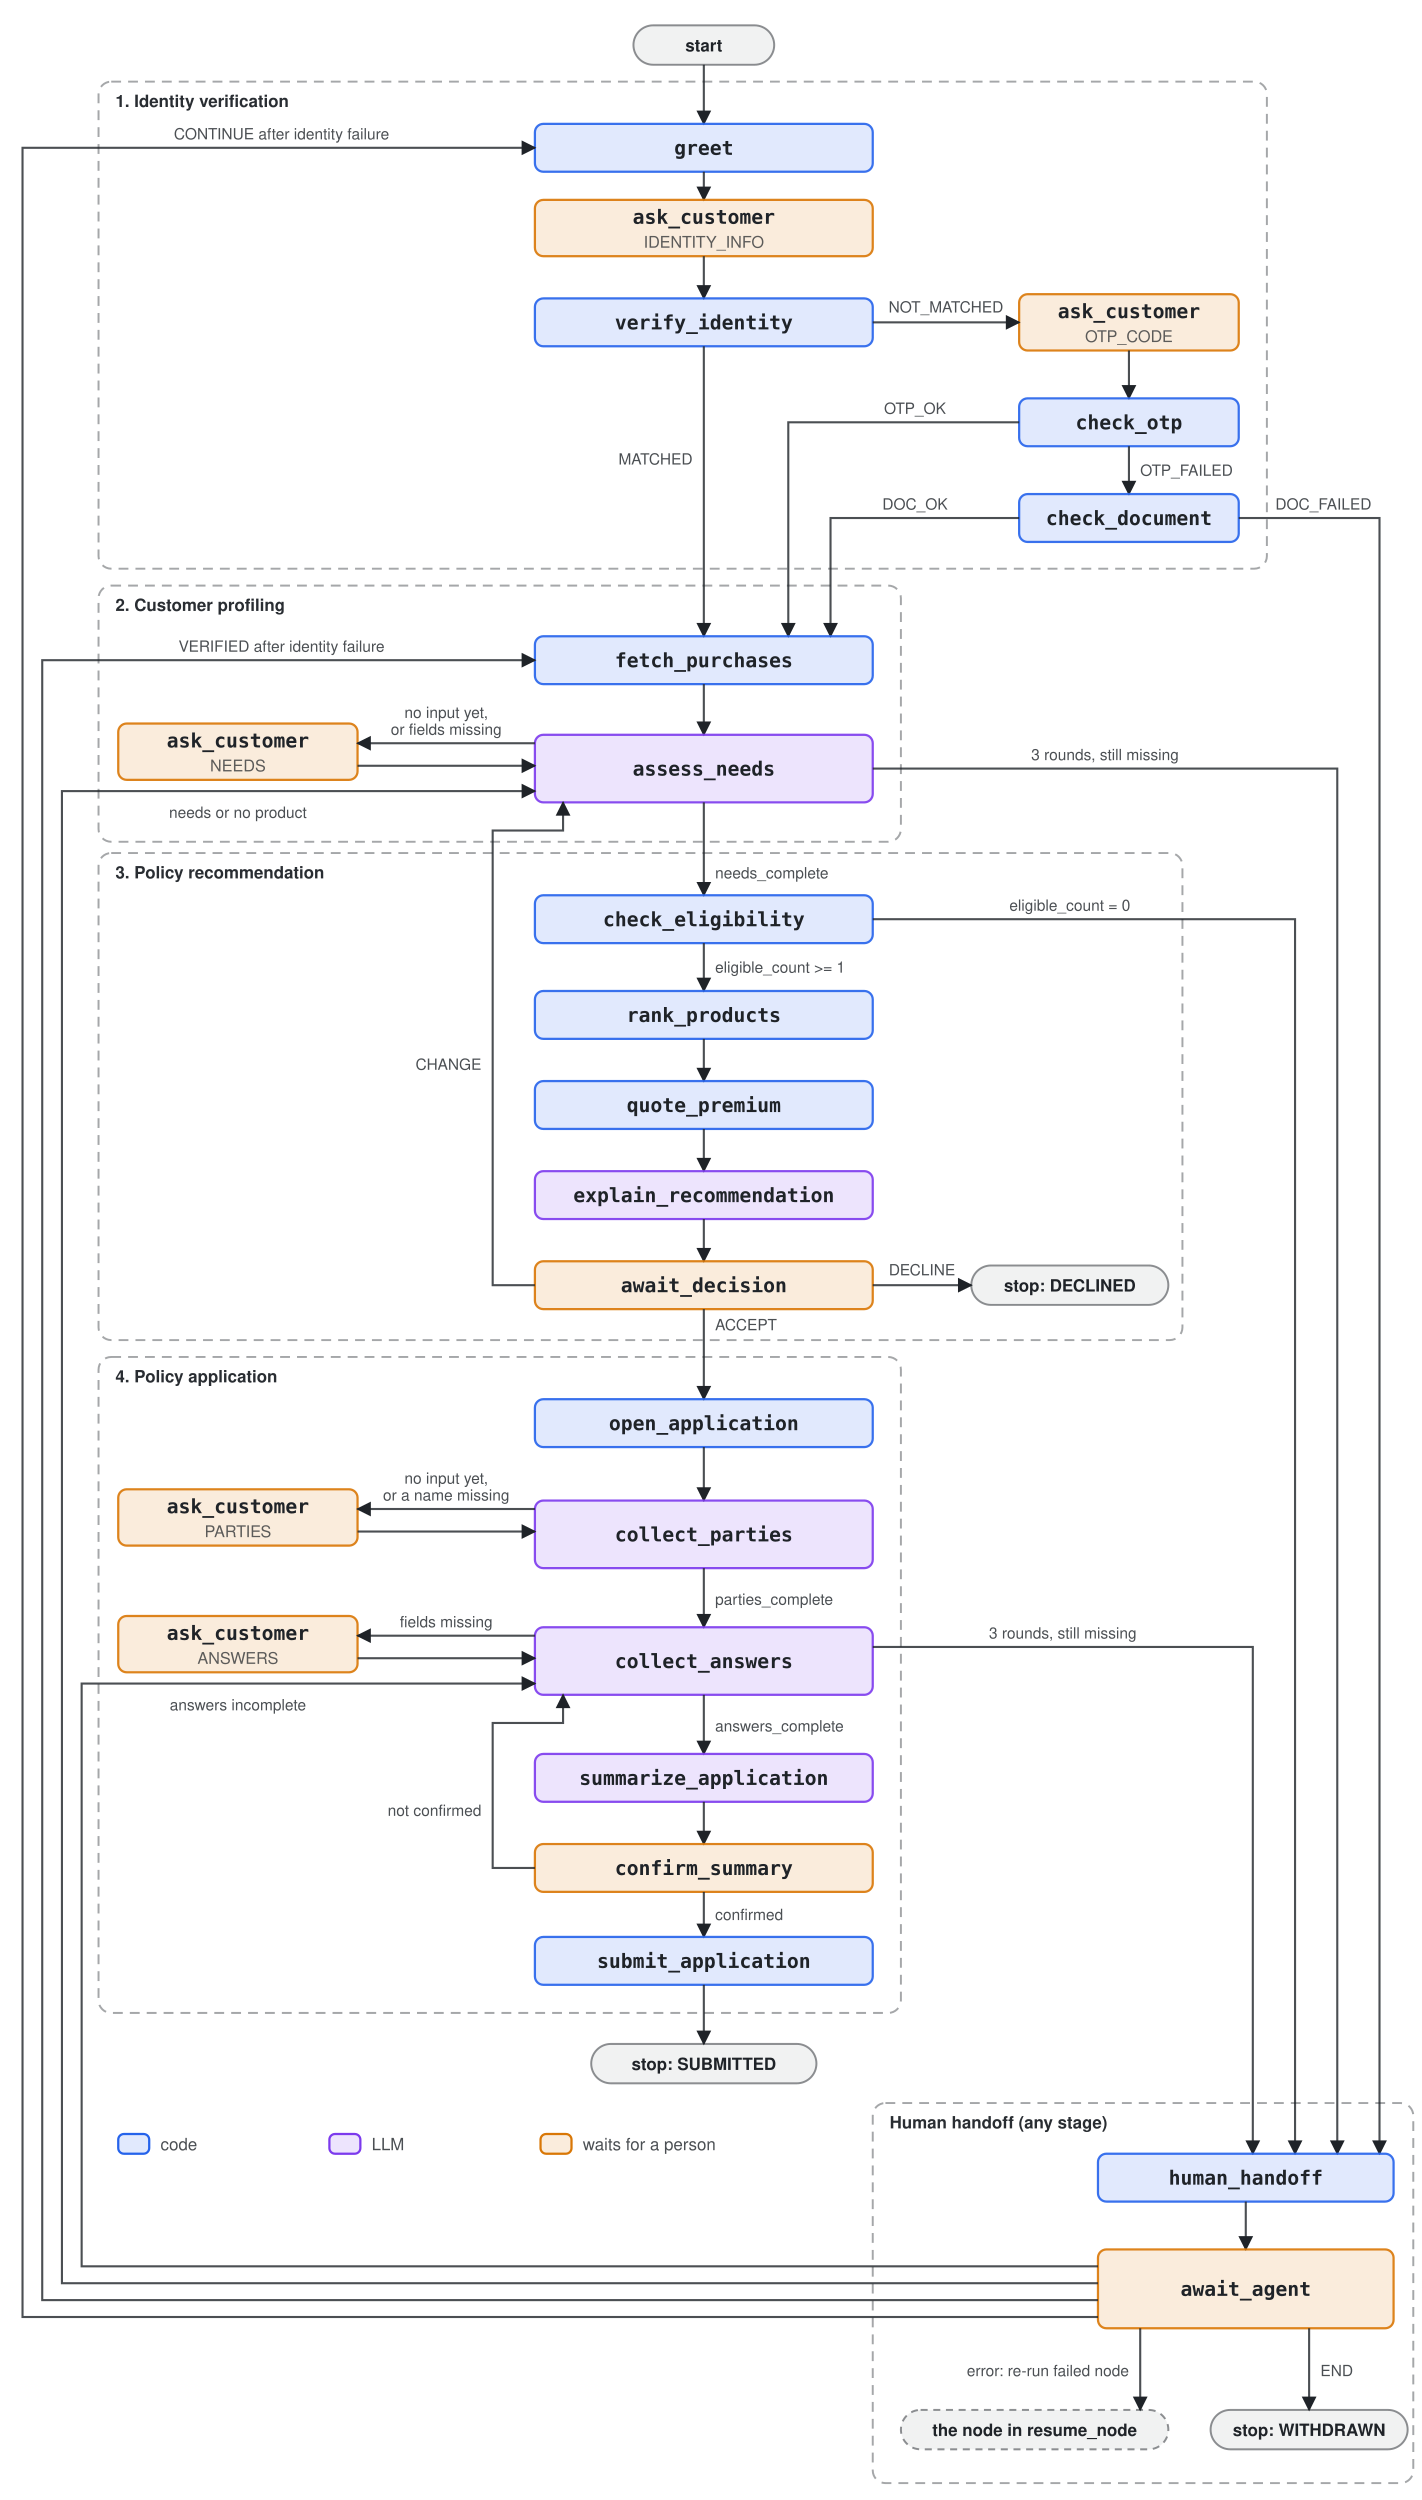
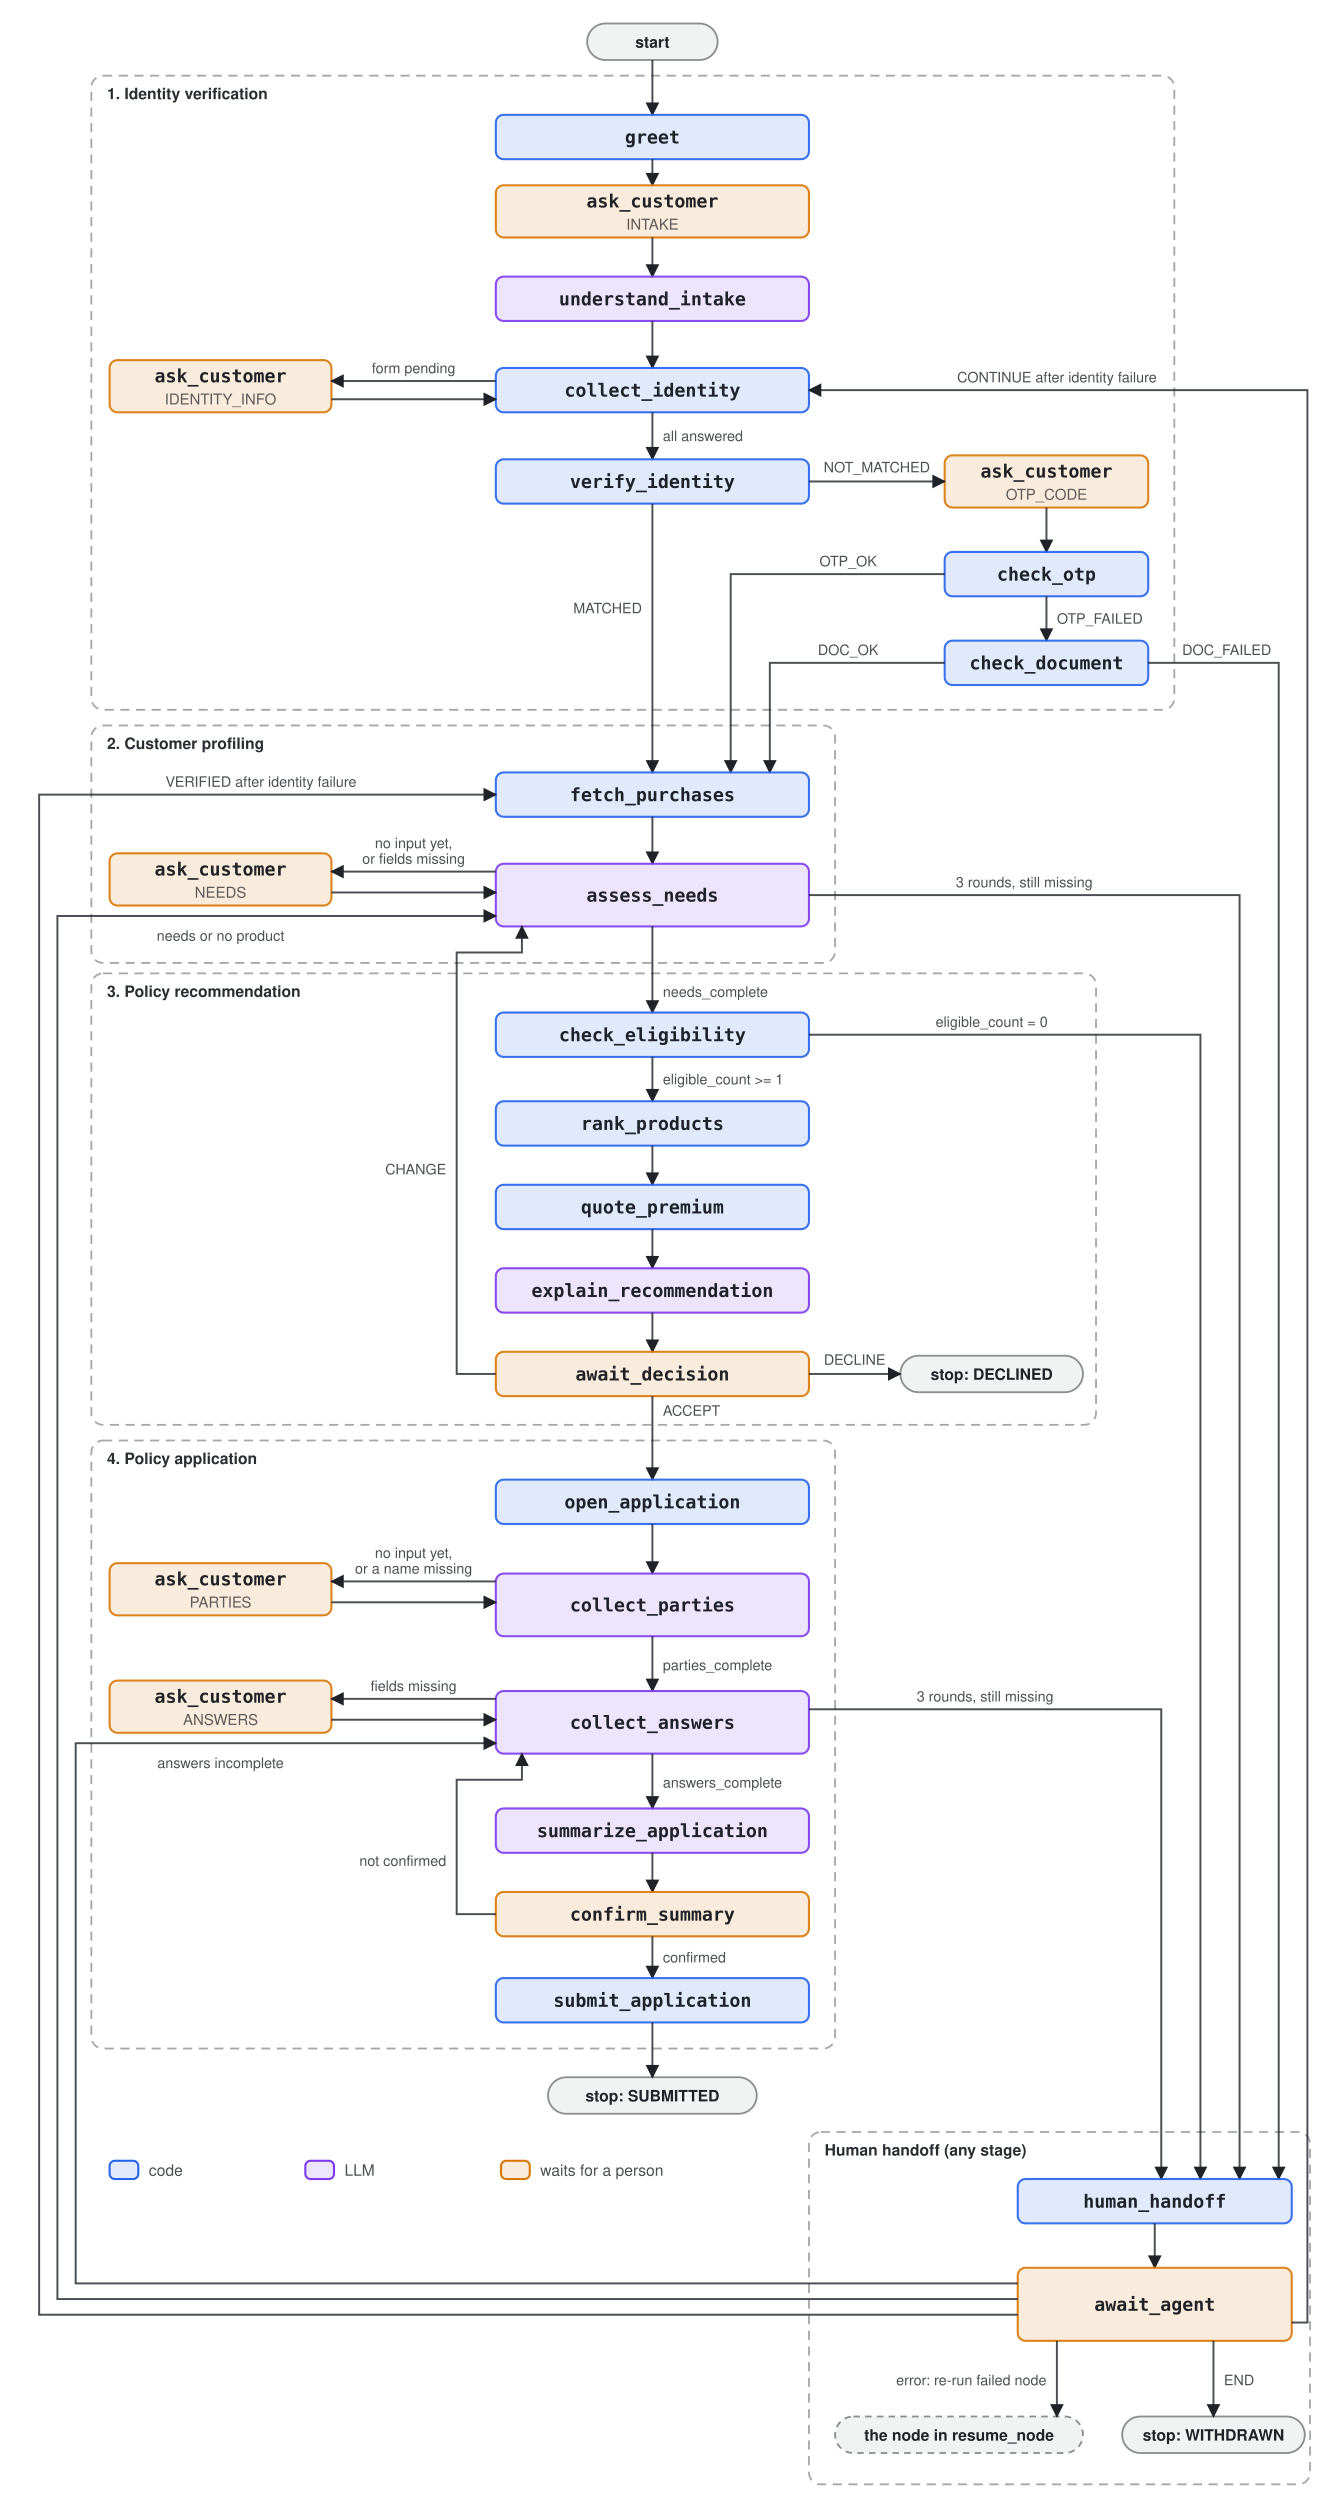
- <svg xmlns="http://www.w3.org/2000/svg" viewBox="0 0 1010 1776" role="img" aria-label="The onboarding LangGraph graph: nodes of the four stages and the human handoff, coloured by kind, with every conditional edge and its condition" style="width:100%;height:auto;max-width:1010px;display:block;margin:0 auto" font-family="inherit">
+ <svg xmlns="http://www.w3.org/2000/svg" viewBox="0 0 1010 1916" role="img" aria-label="The onboarding LangGraph graph: nodes of the four stages and the human handoff, coloured by kind, with every conditional edge and its condition" style="width:100%;height:auto;max-width:1010px;display:block;margin:0 auto" font-family="inherit">
  <style>svg{color:#1f2328;background:#ffffff;font-family:-apple-system,BlinkMacSystemFont,'Segoe UI',Helvetica,Arial,sans-serif}</style>
  <defs>
    <marker id="lg1-a" viewBox="0 0 10 10" refX="9" refY="5" markerWidth="7" markerHeight="7" orient="auto-start-reverse">
      <path d="M0 0L10 5L0 10z" fill="currentColor" fill-opacity="1" />
    </marker>
    <marker id="lg1-g" viewBox="0 0 10 10" refX="9" refY="5" markerWidth="7" markerHeight="7" orient="auto-start-reverse">
      <path d="M0 0L10 5L0 10z" fill="currentColor" fill-opacity="0.5" />
    </marker>
    <marker id="lg1-o" viewBox="0 0 10 10" refX="9" refY="5" markerWidth="7" markerHeight="7" orient="auto-start-reverse">
      <path d="M0 0L10 5L0 10z" fill="#d97706" fill-opacity="1" />
    </marker>
    <marker id="lg1-n" viewBox="0 0 10 10" refX="9" refY="5" markerWidth="7" markerHeight="7" orient="auto-start-reverse">
      <path d="M0 0L10 5L0 10z" fill="#059669" fill-opacity="1" />
    </marker>
  </defs>
-   <rect x="70" y="58" width="830" height="346" rx="9" fill="none" stroke="currentColor" stroke-opacity="0.4" stroke-width="1.4" stroke-dasharray="7 5" />
+   <rect x="70" y="58" width="830" height="486" rx="9" fill="none" stroke="currentColor" stroke-opacity="0.4" stroke-width="1.4" stroke-dasharray="7 5" />
  <text x="82" y="76" font-size="12" text-anchor="start" fill="currentColor" fill-opacity="0.95" font-weight="700">1. Identity verification</text>
-   <rect x="70" y="416" width="570" height="182" rx="9" fill="none" stroke="currentColor" stroke-opacity="0.4" stroke-width="1.4" stroke-dasharray="7 5" />
-   <text x="82" y="434" font-size="12" text-anchor="start" fill="currentColor" fill-opacity="0.95" font-weight="700">2. Customer profiling</text>
-   <rect x="70" y="606" width="770" height="346" rx="9" fill="none" stroke="currentColor" stroke-opacity="0.4" stroke-width="1.4" stroke-dasharray="7 5" />
-   <text x="82" y="624" font-size="12" text-anchor="start" fill="currentColor" fill-opacity="0.95" font-weight="700">3. Policy recommendation</text>
-   <rect x="70" y="964" width="570" height="466" rx="9" fill="none" stroke="currentColor" stroke-opacity="0.4" stroke-width="1.4" stroke-dasharray="7 5" />
-   <text x="82" y="982" font-size="12" text-anchor="start" fill="currentColor" fill-opacity="0.95" font-weight="700">4. Policy application</text>
-   <rect x="620" y="1494" width="384" height="270" rx="9" fill="none" stroke="currentColor" stroke-opacity="0.4" stroke-width="1.4" stroke-dasharray="7 5" />
-   <text x="632" y="1512" font-size="12" text-anchor="start" fill="currentColor" fill-opacity="0.95" font-weight="700">Human handoff (any stage)</text>
  <rect x="450" y="18" width="100" height="28" rx="14.0" fill="currentColor" fill-opacity="0.06" stroke="currentColor" stroke-opacity="0.5" stroke-width="1.4" />
  <text x="500.0" y="36.5" font-size="12" text-anchor="middle" fill="currentColor" font-weight="600">start</text>
  <path d="M500 46 L500 88" fill="none" stroke="currentColor" stroke-opacity="0.8" stroke-width="1.5" marker-end="url(#lg1-a)" />
  <rect x="380" y="88" width="240" height="34" rx="6" fill="#2563eb" fill-opacity="0.14" stroke="#2563eb" stroke-width="1.6" stroke-opacity="0.9" />
  <text x="500.0" y="110.0" font-size="14" text-anchor="middle" fill="currentColor" font-weight="650" font-family="ui-monospace, SFMono-Regular, Menlo, monospace">greet</text>
  <path d="M500 122 L500 142" fill="none" stroke="currentColor" stroke-opacity="0.8" stroke-width="1.5" marker-end="url(#lg1-a)" />
  <rect x="380" y="142" width="240" height="40" rx="6" fill="#d97706" fill-opacity="0.14" stroke="#d97706" stroke-width="1.6" stroke-opacity="0.9" />
  <text x="500.0" y="159.0" font-size="14" text-anchor="middle" fill="currentColor" font-weight="650" font-family="ui-monospace, SFMono-Regular, Menlo, monospace">ask_customer</text>
-   <text x="500.0" y="176.0" font-size="11.5" text-anchor="middle" fill="currentColor" fill-opacity="0.72">IDENTITY_INFO</text>
+   <text x="500.0" y="176.0" font-size="11.5" text-anchor="middle" fill="currentColor" fill-opacity="0.72">INTAKE</text>
  <path d="M500 182 L500 212" fill="none" stroke="currentColor" stroke-opacity="0.8" stroke-width="1.5" marker-end="url(#lg1-a)" />
-   <rect x="380" y="212" width="240" height="34" rx="6" fill="#2563eb" fill-opacity="0.14" stroke="#2563eb" stroke-width="1.6" stroke-opacity="0.9" />
-   <text x="500.0" y="234.0" font-size="14" text-anchor="middle" fill="currentColor" font-weight="650" font-family="ui-monospace, SFMono-Regular, Menlo, monospace">verify_identity</text>
-   <rect x="724" y="209" width="156" height="40" rx="6" fill="#d97706" fill-opacity="0.14" stroke="#d97706" stroke-width="1.6" stroke-opacity="0.9" />
-   <text x="802.0" y="226.0" font-size="14" text-anchor="middle" fill="currentColor" font-weight="650" font-family="ui-monospace, SFMono-Regular, Menlo, monospace">ask_customer</text>
-   <text x="802.0" y="243.0" font-size="11.5" text-anchor="middle" fill="currentColor" fill-opacity="0.72">OTP_CODE</text>
-   <path d="M620 229 L724 229" fill="none" stroke="currentColor" stroke-opacity="0.8" stroke-width="1.5" marker-end="url(#lg1-a)" />
-   <text x="672" y="222" font-size="11" text-anchor="middle" fill="currentColor" fill-opacity="0.8" font-weight="400">NOT_MATCHED</text>
-   <path d="M802 249 L802 283" fill="none" stroke="currentColor" stroke-opacity="0.8" stroke-width="1.5" marker-end="url(#lg1-a)" />
-   <rect x="724" y="283" width="156" height="34" rx="6" fill="#2563eb" fill-opacity="0.14" stroke="#2563eb" stroke-width="1.6" stroke-opacity="0.9" />
-   <text x="802.0" y="305.0" font-size="14" text-anchor="middle" fill="currentColor" font-weight="650" font-family="ui-monospace, SFMono-Regular, Menlo, monospace">check_otp</text>
-   <path d="M802 317 L802 351" fill="none" stroke="currentColor" stroke-opacity="0.8" stroke-width="1.5" marker-end="url(#lg1-a)" />
-   <text x="810" y="338" font-size="11" text-anchor="start" fill="currentColor" fill-opacity="0.8" font-weight="400">OTP_FAILED</text>
-   <rect x="724" y="351" width="156" height="34" rx="6" fill="#2563eb" fill-opacity="0.14" stroke="#2563eb" stroke-width="1.6" stroke-opacity="0.9" />
-   <text x="802.0" y="373.0" font-size="14" text-anchor="middle" fill="currentColor" font-weight="650" font-family="ui-monospace, SFMono-Regular, Menlo, monospace">check_document</text>
-   <path d="M500 246 L500 452" fill="none" stroke="currentColor" stroke-opacity="0.8" stroke-width="1.5" marker-end="url(#lg1-a)" />
-   <text x="492" y="330" font-size="11" text-anchor="end" fill="currentColor" fill-opacity="0.8" font-weight="400">MATCHED</text>
-   <path d="M724 300 L560 300 L560 452" fill="none" stroke="currentColor" stroke-opacity="0.8" stroke-width="1.5" marker-end="url(#lg1-a)" />
-   <text x="650" y="294" font-size="11" text-anchor="middle" fill="currentColor" fill-opacity="0.8" font-weight="400">OTP_OK</text>
-   <path d="M724 368 L590 368 L590 452" fill="none" stroke="currentColor" stroke-opacity="0.8" stroke-width="1.5" marker-end="url(#lg1-a)" />
-   <text x="650" y="362" font-size="11" text-anchor="middle" fill="currentColor" fill-opacity="0.8" font-weight="400">DOC_OK</text>
-   <path d="M880 368 L980 368 L980 1530" fill="none" stroke="currentColor" stroke-opacity="0.8" stroke-width="1.5" marker-end="url(#lg1-a)" />
-   <text x="906" y="362" font-size="11" text-anchor="start" fill="currentColor" fill-opacity="0.8" font-weight="400">DOC_FAILED</text>
-   <rect x="380" y="452" width="240" height="34" rx="6" fill="#2563eb" fill-opacity="0.14" stroke="#2563eb" stroke-width="1.6" stroke-opacity="0.9" />
-   <text x="500.0" y="474.0" font-size="14" text-anchor="middle" fill="currentColor" font-weight="650" font-family="ui-monospace, SFMono-Regular, Menlo, monospace">fetch_purchases</text>
-   <path d="M500 486 L500 522" fill="none" stroke="currentColor" stroke-opacity="0.8" stroke-width="1.5" marker-end="url(#lg1-a)" />
-   <rect x="380" y="522" width="240" height="48" rx="6" fill="#7c3aed" fill-opacity="0.14" stroke="#7c3aed" stroke-width="1.6" stroke-opacity="0.9" />
-   <text x="500.0" y="551.0" font-size="14" text-anchor="middle" fill="currentColor" font-weight="650" font-family="ui-monospace, SFMono-Regular, Menlo, monospace">assess_needs</text>
-   <rect x="84" y="514" width="170" height="40" rx="6" fill="#d97706" fill-opacity="0.14" stroke="#d97706" stroke-width="1.6" stroke-opacity="0.9" />
-   <text x="169.0" y="531.0" font-size="14" text-anchor="middle" fill="currentColor" font-weight="650" font-family="ui-monospace, SFMono-Regular, Menlo, monospace">ask_customer</text>
-   <text x="169.0" y="548.0" font-size="11.5" text-anchor="middle" fill="currentColor" fill-opacity="0.72">NEEDS</text>
-   <path d="M380 528 L254 528" fill="none" stroke="currentColor" stroke-opacity="0.8" stroke-width="1.5" marker-end="url(#lg1-a)" />
-   <text x="317" y="510" font-size="11" text-anchor="middle" fill="currentColor" fill-opacity="0.8" font-weight="400">no input yet,</text>
-   <text x="317" y="522" font-size="11" text-anchor="middle" fill="currentColor" fill-opacity="0.8" font-weight="400">or fields missing</text>
-   <path d="M254 544 L380 544" fill="none" stroke="currentColor" stroke-opacity="0.8" stroke-width="1.5" marker-end="url(#lg1-a)" />
-   <path d="M620 546 L950 546 L950 1530" fill="none" stroke="currentColor" stroke-opacity="0.8" stroke-width="1.5" marker-end="url(#lg1-a)" />
-   <text x="785" y="540" font-size="11" text-anchor="middle" fill="currentColor" fill-opacity="0.8" font-weight="400">3 rounds, still missing</text>
-   <path d="M500 570 L500 636" fill="none" stroke="currentColor" stroke-opacity="0.8" stroke-width="1.5" marker-end="url(#lg1-a)" />
-   <text x="508" y="624" font-size="11" text-anchor="start" fill="currentColor" fill-opacity="0.8" font-weight="400">needs_complete</text>
-   <rect x="380" y="636" width="240" height="34" rx="6" fill="#2563eb" fill-opacity="0.14" stroke="#2563eb" stroke-width="1.6" stroke-opacity="0.9" />
-   <text x="500.0" y="658.0" font-size="14" text-anchor="middle" fill="currentColor" font-weight="650" font-family="ui-monospace, SFMono-Regular, Menlo, monospace">check_eligibility</text>
-   <path d="M620 653 L920 653 L920 1530" fill="none" stroke="currentColor" stroke-opacity="0.8" stroke-width="1.5" marker-end="url(#lg1-a)" />
-   <text x="760" y="647" font-size="11" text-anchor="middle" fill="currentColor" fill-opacity="0.8" font-weight="400">eligible_count = 0</text>
-   <path d="M500 670 L500 704" fill="none" stroke="currentColor" stroke-opacity="0.8" stroke-width="1.5" marker-end="url(#lg1-a)" />
-   <text x="508" y="691" font-size="11" text-anchor="start" fill="currentColor" fill-opacity="0.8" font-weight="400">eligible_count &gt;= 1</text>
-   <rect x="380" y="704" width="240" height="34" rx="6" fill="#2563eb" fill-opacity="0.14" stroke="#2563eb" stroke-width="1.6" stroke-opacity="0.9" />
-   <text x="500.0" y="726.0" font-size="14" text-anchor="middle" fill="currentColor" font-weight="650" font-family="ui-monospace, SFMono-Regular, Menlo, monospace">rank_products</text>
-   <path d="M500 738 L500 768" fill="none" stroke="currentColor" stroke-opacity="0.8" stroke-width="1.5" marker-end="url(#lg1-a)" />
-   <rect x="380" y="768" width="240" height="34" rx="6" fill="#2563eb" fill-opacity="0.14" stroke="#2563eb" stroke-width="1.6" stroke-opacity="0.9" />
-   <text x="500.0" y="790.0" font-size="14" text-anchor="middle" fill="currentColor" font-weight="650" font-family="ui-monospace, SFMono-Regular, Menlo, monospace">quote_premium</text>
-   <path d="M500 802 L500 832" fill="none" stroke="currentColor" stroke-opacity="0.8" stroke-width="1.5" marker-end="url(#lg1-a)" />
-   <rect x="380" y="832" width="240" height="34" rx="6" fill="#7c3aed" fill-opacity="0.14" stroke="#7c3aed" stroke-width="1.6" stroke-opacity="0.9" />
-   <text x="500.0" y="854.0" font-size="14" text-anchor="middle" fill="currentColor" font-weight="650" font-family="ui-monospace, SFMono-Regular, Menlo, monospace">explain_recommendation</text>
-   <path d="M500 866 L500 896" fill="none" stroke="currentColor" stroke-opacity="0.8" stroke-width="1.5" marker-end="url(#lg1-a)" />
-   <rect x="380" y="896" width="240" height="34" rx="6" fill="#d97706" fill-opacity="0.14" stroke="#d97706" stroke-width="1.6" stroke-opacity="0.9" />
-   <text x="500.0" y="918.0" font-size="14" text-anchor="middle" fill="currentColor" font-weight="650" font-family="ui-monospace, SFMono-Regular, Menlo, monospace">await_decision</text>
-   <path d="M620 913 L690 913" fill="none" stroke="currentColor" stroke-opacity="0.8" stroke-width="1.5" marker-end="url(#lg1-a)" />
-   <text x="655" y="906" font-size="11" text-anchor="middle" fill="currentColor" fill-opacity="0.8" font-weight="400">DECLINE</text>
-   <rect x="690" y="899" width="140" height="28" rx="14.0" fill="currentColor" fill-opacity="0.06" stroke="currentColor" stroke-opacity="0.5" stroke-width="1.4" />
-   <text x="760.0" y="917.5" font-size="12" text-anchor="middle" fill="currentColor" font-weight="600">stop: DECLINED</text>
-   <path d="M380 913 L350 913 L350 590 L400 590 L400 570" fill="none" stroke="currentColor" stroke-opacity="0.8" stroke-width="1.5" marker-end="url(#lg1-a)" />
-   <text x="342" y="760" font-size="11" text-anchor="end" fill="currentColor" fill-opacity="0.8" font-weight="400">CHANGE</text>
-   <path d="M500 930 L500 994" fill="none" stroke="currentColor" stroke-opacity="0.8" stroke-width="1.5" marker-end="url(#lg1-a)" />
-   <text x="508" y="945" font-size="11" text-anchor="start" fill="currentColor" fill-opacity="0.8" font-weight="400">ACCEPT</text>
-   <rect x="380" y="994" width="240" height="34" rx="6" fill="#2563eb" fill-opacity="0.14" stroke="#2563eb" stroke-width="1.6" stroke-opacity="0.9" />
-   <text x="500.0" y="1016.0" font-size="14" text-anchor="middle" fill="currentColor" font-weight="650" font-family="ui-monospace, SFMono-Regular, Menlo, monospace">open_application</text>
-   <path d="M500 1028 L500 1066" fill="none" stroke="currentColor" stroke-opacity="0.8" stroke-width="1.5" marker-end="url(#lg1-a)" />
-   <rect x="380" y="1066" width="240" height="48" rx="6" fill="#7c3aed" fill-opacity="0.14" stroke="#7c3aed" stroke-width="1.6" stroke-opacity="0.9" />
-   <text x="500.0" y="1095.0" font-size="14" text-anchor="middle" fill="currentColor" font-weight="650" font-family="ui-monospace, SFMono-Regular, Menlo, monospace">collect_parties</text>
-   <rect x="84" y="1058" width="170" height="40" rx="6" fill="#d97706" fill-opacity="0.14" stroke="#d97706" stroke-width="1.6" stroke-opacity="0.9" />
-   <text x="169.0" y="1075.0" font-size="14" text-anchor="middle" fill="currentColor" font-weight="650" font-family="ui-monospace, SFMono-Regular, Menlo, monospace">ask_customer</text>
-   <text x="169.0" y="1092.0" font-size="11.5" text-anchor="middle" fill="currentColor" fill-opacity="0.72">PARTIES</text>
-   <path d="M380 1072 L254 1072" fill="none" stroke="currentColor" stroke-opacity="0.8" stroke-width="1.5" marker-end="url(#lg1-a)" />
-   <text x="317" y="1054" font-size="11" text-anchor="middle" fill="currentColor" fill-opacity="0.8" font-weight="400">no input yet,</text>
-   <text x="317" y="1066" font-size="11" text-anchor="middle" fill="currentColor" fill-opacity="0.8" font-weight="400">or a name missing</text>
-   <path d="M254 1088 L380 1088" fill="none" stroke="currentColor" stroke-opacity="0.8" stroke-width="1.5" marker-end="url(#lg1-a)" />
-   <path d="M500 1114 L500 1156" fill="none" stroke="currentColor" stroke-opacity="0.8" stroke-width="1.5" marker-end="url(#lg1-a)" />
-   <text x="508" y="1140" font-size="11" text-anchor="start" fill="currentColor" fill-opacity="0.8" font-weight="400">parties_complete</text>
-   <rect x="380" y="1156" width="240" height="48" rx="6" fill="#7c3aed" fill-opacity="0.14" stroke="#7c3aed" stroke-width="1.6" stroke-opacity="0.9" />
-   <text x="500.0" y="1185.0" font-size="14" text-anchor="middle" fill="currentColor" font-weight="650" font-family="ui-monospace, SFMono-Regular, Menlo, monospace">collect_answers</text>
-   <rect x="84" y="1148" width="170" height="40" rx="6" fill="#d97706" fill-opacity="0.14" stroke="#d97706" stroke-width="1.6" stroke-opacity="0.9" />
-   <text x="169.0" y="1165.0" font-size="14" text-anchor="middle" fill="currentColor" font-weight="650" font-family="ui-monospace, SFMono-Regular, Menlo, monospace">ask_customer</text>
-   <text x="169.0" y="1182.0" font-size="11.5" text-anchor="middle" fill="currentColor" fill-opacity="0.72">ANSWERS</text>
-   <path d="M380 1162 L254 1162" fill="none" stroke="currentColor" stroke-opacity="0.8" stroke-width="1.5" marker-end="url(#lg1-a)" />
-   <text x="317" y="1156" font-size="11" text-anchor="middle" fill="currentColor" fill-opacity="0.8" font-weight="400">fields missing</text>
-   <path d="M254 1178 L380 1178" fill="none" stroke="currentColor" stroke-opacity="0.8" stroke-width="1.5" marker-end="url(#lg1-a)" />
-   <path d="M620 1170 L890 1170 L890 1530" fill="none" stroke="currentColor" stroke-opacity="0.8" stroke-width="1.5" marker-end="url(#lg1-a)" />
-   <text x="755" y="1164" font-size="11" text-anchor="middle" fill="currentColor" fill-opacity="0.8" font-weight="400">3 rounds, still missing</text>
-   <path d="M500 1204 L500 1246" fill="none" stroke="currentColor" stroke-opacity="0.8" stroke-width="1.5" marker-end="url(#lg1-a)" />
-   <text x="508" y="1230" font-size="11" text-anchor="start" fill="currentColor" fill-opacity="0.8" font-weight="400">answers_complete</text>
-   <rect x="380" y="1246" width="240" height="34" rx="6" fill="#7c3aed" fill-opacity="0.14" stroke="#7c3aed" stroke-width="1.6" stroke-opacity="0.9" />
-   <text x="500.0" y="1268.0" font-size="14" text-anchor="middle" fill="currentColor" font-weight="650" font-family="ui-monospace, SFMono-Regular, Menlo, monospace">summarize_application</text>
-   <path d="M500 1280 L500 1310" fill="none" stroke="currentColor" stroke-opacity="0.8" stroke-width="1.5" marker-end="url(#lg1-a)" />
-   <rect x="380" y="1310" width="240" height="34" rx="6" fill="#d97706" fill-opacity="0.14" stroke="#d97706" stroke-width="1.6" stroke-opacity="0.9" />
-   <text x="500.0" y="1332.0" font-size="14" text-anchor="middle" fill="currentColor" font-weight="650" font-family="ui-monospace, SFMono-Regular, Menlo, monospace">confirm_summary</text>
-   <path d="M380 1327 L350 1327 L350 1224 L400 1224 L400 1204" fill="none" stroke="currentColor" stroke-opacity="0.8" stroke-width="1.5" marker-end="url(#lg1-a)" />
-   <text x="342" y="1290" font-size="11" text-anchor="end" fill="currentColor" fill-opacity="0.8" font-weight="400">not confirmed</text>
-   <path d="M500 1344 L500 1376" fill="none" stroke="currentColor" stroke-opacity="0.8" stroke-width="1.5" marker-end="url(#lg1-a)" />
-   <text x="508" y="1364" font-size="11" text-anchor="start" fill="currentColor" fill-opacity="0.8" font-weight="400">confirmed</text>
-   <rect x="380" y="1376" width="240" height="34" rx="6" fill="#2563eb" fill-opacity="0.14" stroke="#2563eb" stroke-width="1.6" stroke-opacity="0.9" />
-   <text x="500.0" y="1398.0" font-size="14" text-anchor="middle" fill="currentColor" font-weight="650" font-family="ui-monospace, SFMono-Regular, Menlo, monospace">submit_application</text>
-   <path d="M500 1410 L500 1452" fill="none" stroke="currentColor" stroke-opacity="0.8" stroke-width="1.5" marker-end="url(#lg1-a)" />
-   <rect x="420" y="1452" width="160" height="28" rx="14.0" fill="currentColor" fill-opacity="0.06" stroke="currentColor" stroke-opacity="0.5" stroke-width="1.4" />
-   <text x="500.0" y="1470.5" font-size="12" text-anchor="middle" fill="currentColor" font-weight="600">stop: SUBMITTED</text>
-   <rect x="780" y="1530" width="210" height="34" rx="6" fill="#2563eb" fill-opacity="0.14" stroke="#2563eb" stroke-width="1.6" stroke-opacity="0.9" />
-   <text x="885.0" y="1552.0" font-size="14" text-anchor="middle" fill="currentColor" font-weight="650" font-family="ui-monospace, SFMono-Regular, Menlo, monospace">human_handoff</text>
-   <path d="M885 1564 L885 1598" fill="none" stroke="currentColor" stroke-opacity="0.8" stroke-width="1.5" marker-end="url(#lg1-a)" />
-   <rect x="780" y="1598" width="210" height="56" rx="6" fill="#d97706" fill-opacity="0.14" stroke="#d97706" stroke-width="1.6" stroke-opacity="0.9" />
-   <text x="885.0" y="1631.0" font-size="14" text-anchor="middle" fill="currentColor" font-weight="650" font-family="ui-monospace, SFMono-Regular, Menlo, monospace">await_agent</text>
-   <path d="M780 1646 L16 1646 L16 105 L380 105" fill="none" stroke="currentColor" stroke-opacity="0.8" stroke-width="1.5" marker-end="url(#lg1-a)" />
-   <text x="200" y="99" font-size="11" text-anchor="middle" fill="currentColor" fill-opacity="0.8" font-weight="400">CONTINUE after identity failure</text>
-   <path d="M780 1634 L30 1634 L30 469 L380 469" fill="none" stroke="currentColor" stroke-opacity="0.8" stroke-width="1.5" marker-end="url(#lg1-a)" />
-   <text x="200" y="463" font-size="11" text-anchor="middle" fill="currentColor" fill-opacity="0.8" font-weight="400">VERIFIED after identity failure</text>
-   <path d="M780 1622 L44 1622 L44 562 L380 562" fill="none" stroke="currentColor" stroke-opacity="0.8" stroke-width="1.5" marker-end="url(#lg1-a)" />
-   <text x="169" y="581" font-size="11" text-anchor="middle" fill="currentColor" fill-opacity="0.8" font-weight="400">needs or no product</text>
-   <path d="M780 1610 L58 1610 L58 1196 L380 1196" fill="none" stroke="currentColor" stroke-opacity="0.8" stroke-width="1.5" marker-end="url(#lg1-a)" />
-   <text x="169" y="1215" font-size="11" text-anchor="middle" fill="currentColor" fill-opacity="0.8" font-weight="400">answers incomplete</text>
-   <path d="M810 1654 L810 1712" fill="none" stroke="currentColor" stroke-opacity="0.8" stroke-width="1.5" marker-end="url(#lg1-a)" />
-   <text x="802" y="1688" font-size="11" text-anchor="end" fill="currentColor" fill-opacity="0.8" font-weight="400">error: re-run failed node</text>
-   <rect x="640" y="1712" width="190" height="28" rx="14.0" fill="currentColor" fill-opacity="0.06" stroke="currentColor" stroke-opacity="0.5" stroke-width="1.4" stroke-dasharray="5 4" />
-   <text x="735.0" y="1730.5" font-size="12" text-anchor="middle" fill="currentColor" font-weight="600">the node in resume_node</text>
-   <path d="M930 1654 L930 1712" fill="none" stroke="currentColor" stroke-opacity="0.8" stroke-width="1.5" marker-end="url(#lg1-a)" />
-   <text x="938" y="1688" font-size="11" text-anchor="start" fill="currentColor" fill-opacity="0.8" font-weight="400">END</text>
-   <rect x="860" y="1712" width="140" height="28" rx="14.0" fill="currentColor" fill-opacity="0.06" stroke="currentColor" stroke-opacity="0.5" stroke-width="1.4" />
-   <text x="930.0" y="1730.5" font-size="12" text-anchor="middle" fill="currentColor" font-weight="600">stop: WITHDRAWN</text>
-   <rect x="84" y="1516" width="22" height="14" rx="4" fill="#2563eb" fill-opacity="0.14" stroke="#2563eb" stroke-width="1.6" />
-   <text x="114" y="1527.5" font-size="12" text-anchor="start" fill="currentColor" fill-opacity="0.8">code</text>
-   <rect x="234" y="1516" width="22" height="14" rx="4" fill="#7c3aed" fill-opacity="0.14" stroke="#7c3aed" stroke-width="1.6" />
-   <text x="264" y="1527.5" font-size="12" text-anchor="start" fill="currentColor" fill-opacity="0.8">LLM</text>
-   <rect x="384" y="1516" width="22" height="14" rx="4" fill="#d97706" fill-opacity="0.14" stroke="#d97706" stroke-width="1.6" />
-   <text x="414" y="1527.5" font-size="12" text-anchor="start" fill="currentColor" fill-opacity="0.8">waits for a person</text>
+   <rect x="380" y="212" width="240" height="34" rx="6" fill="#7c3aed" fill-opacity="0.14" stroke="#7c3aed" stroke-width="1.6" stroke-opacity="0.9" />
+   <text x="500.0" y="234.0" font-size="14" text-anchor="middle" fill="currentColor" font-weight="650" font-family="ui-monospace, SFMono-Regular, Menlo, monospace">understand_intake</text>
+   <path d="M500 246 L500 282" fill="none" stroke="currentColor" stroke-opacity="0.8" stroke-width="1.5" marker-end="url(#lg1-a)" />
+   <rect x="380" y="282" width="240" height="34" rx="6" fill="#2563eb" fill-opacity="0.14" stroke="#2563eb" stroke-width="1.6" stroke-opacity="0.9" />
+   <text x="500.0" y="304.0" font-size="14" text-anchor="middle" fill="currentColor" font-weight="650" font-family="ui-monospace, SFMono-Regular, Menlo, monospace">collect_identity</text>
+   <rect x="84" y="276" width="170" height="40" rx="6" fill="#d97706" fill-opacity="0.14" stroke="#d97706" stroke-width="1.6" stroke-opacity="0.9" />
+   <text x="169.0" y="293.0" font-size="14" text-anchor="middle" fill="currentColor" font-weight="650" font-family="ui-monospace, SFMono-Regular, Menlo, monospace">ask_customer</text>
+   <text x="169.0" y="310.0" font-size="11.5" text-anchor="middle" fill="currentColor" fill-opacity="0.72">IDENTITY_INFO</text>
+   <path d="M380 292 L254 292" fill="none" stroke="currentColor" stroke-opacity="0.8" stroke-width="1.5" marker-end="url(#lg1-a)" />
+   <text x="317" y="286" font-size="11" text-anchor="middle" fill="currentColor" fill-opacity="0.8" font-weight="400">form pending</text>
+   <path d="M254 306 L380 306" fill="none" stroke="currentColor" stroke-opacity="0.8" stroke-width="1.5" marker-end="url(#lg1-a)" />
+   <path d="M500 316 L500 352" fill="none" stroke="currentColor" stroke-opacity="0.8" stroke-width="1.5" marker-end="url(#lg1-a)" />
+   <text x="508" y="338" font-size="11" text-anchor="start" fill="currentColor" fill-opacity="0.8" font-weight="400">all answered</text>
+   <g transform="translate(0,140)">
+     <rect x="70" y="416" width="570" height="182" rx="9" fill="none" stroke="currentColor" stroke-opacity="0.4" stroke-width="1.4" stroke-dasharray="7 5" />
+     <text x="82" y="434" font-size="12" text-anchor="start" fill="currentColor" fill-opacity="0.95" font-weight="700">2. Customer profiling</text>
+     <rect x="70" y="606" width="770" height="346" rx="9" fill="none" stroke="currentColor" stroke-opacity="0.4" stroke-width="1.4" stroke-dasharray="7 5" />
+     <text x="82" y="624" font-size="12" text-anchor="start" fill="currentColor" fill-opacity="0.95" font-weight="700">3. Policy recommendation</text>
+     <rect x="70" y="964" width="570" height="466" rx="9" fill="none" stroke="currentColor" stroke-opacity="0.4" stroke-width="1.4" stroke-dasharray="7 5" />
+     <text x="82" y="982" font-size="12" text-anchor="start" fill="currentColor" fill-opacity="0.95" font-weight="700">4. Policy application</text>
+     <rect x="620" y="1494" width="384" height="270" rx="9" fill="none" stroke="currentColor" stroke-opacity="0.4" stroke-width="1.4" stroke-dasharray="7 5" />
+     <text x="632" y="1512" font-size="12" text-anchor="start" fill="currentColor" fill-opacity="0.95" font-weight="700">Human handoff (any stage)</text>
+     <rect x="380" y="212" width="240" height="34" rx="6" fill="#2563eb" fill-opacity="0.14" stroke="#2563eb" stroke-width="1.6" stroke-opacity="0.9" />
+     <text x="500.0" y="234.0" font-size="14" text-anchor="middle" fill="currentColor" font-weight="650" font-family="ui-monospace, SFMono-Regular, Menlo, monospace">verify_identity</text>
+     <rect x="724" y="209" width="156" height="40" rx="6" fill="#d97706" fill-opacity="0.14" stroke="#d97706" stroke-width="1.6" stroke-opacity="0.9" />
+     <text x="802.0" y="226.0" font-size="14" text-anchor="middle" fill="currentColor" font-weight="650" font-family="ui-monospace, SFMono-Regular, Menlo, monospace">ask_customer</text>
+     <text x="802.0" y="243.0" font-size="11.5" text-anchor="middle" fill="currentColor" fill-opacity="0.72">OTP_CODE</text>
+     <path d="M620 229 L724 229" fill="none" stroke="currentColor" stroke-opacity="0.8" stroke-width="1.5" marker-end="url(#lg1-a)" />
+     <text x="672" y="222" font-size="11" text-anchor="middle" fill="currentColor" fill-opacity="0.8" font-weight="400">NOT_MATCHED</text>
+     <path d="M802 249 L802 283" fill="none" stroke="currentColor" stroke-opacity="0.8" stroke-width="1.5" marker-end="url(#lg1-a)" />
+     <rect x="724" y="283" width="156" height="34" rx="6" fill="#2563eb" fill-opacity="0.14" stroke="#2563eb" stroke-width="1.6" stroke-opacity="0.9" />
+     <text x="802.0" y="305.0" font-size="14" text-anchor="middle" fill="currentColor" font-weight="650" font-family="ui-monospace, SFMono-Regular, Menlo, monospace">check_otp</text>
+     <path d="M802 317 L802 351" fill="none" stroke="currentColor" stroke-opacity="0.8" stroke-width="1.5" marker-end="url(#lg1-a)" />
+     <text x="810" y="338" font-size="11" text-anchor="start" fill="currentColor" fill-opacity="0.8" font-weight="400">OTP_FAILED</text>
+     <rect x="724" y="351" width="156" height="34" rx="6" fill="#2563eb" fill-opacity="0.14" stroke="#2563eb" stroke-width="1.6" stroke-opacity="0.9" />
+     <text x="802.0" y="373.0" font-size="14" text-anchor="middle" fill="currentColor" font-weight="650" font-family="ui-monospace, SFMono-Regular, Menlo, monospace">check_document</text>
+     <path d="M500 246 L500 452" fill="none" stroke="currentColor" stroke-opacity="0.8" stroke-width="1.5" marker-end="url(#lg1-a)" />
+     <text x="492" y="330" font-size="11" text-anchor="end" fill="currentColor" fill-opacity="0.8" font-weight="400">MATCHED</text>
+     <path d="M724 300 L560 300 L560 452" fill="none" stroke="currentColor" stroke-opacity="0.8" stroke-width="1.5" marker-end="url(#lg1-a)" />
+     <text x="650" y="294" font-size="11" text-anchor="middle" fill="currentColor" fill-opacity="0.8" font-weight="400">OTP_OK</text>
+     <path d="M724 368 L590 368 L590 452" fill="none" stroke="currentColor" stroke-opacity="0.8" stroke-width="1.5" marker-end="url(#lg1-a)" />
+     <text x="650" y="362" font-size="11" text-anchor="middle" fill="currentColor" fill-opacity="0.8" font-weight="400">DOC_OK</text>
+     <path d="M880 368 L980 368 L980 1530" fill="none" stroke="currentColor" stroke-opacity="0.8" stroke-width="1.5" marker-end="url(#lg1-a)" />
+     <text x="906" y="362" font-size="11" text-anchor="start" fill="currentColor" fill-opacity="0.8" font-weight="400">DOC_FAILED</text>
+     <rect x="380" y="452" width="240" height="34" rx="6" fill="#2563eb" fill-opacity="0.14" stroke="#2563eb" stroke-width="1.6" stroke-opacity="0.9" />
+     <text x="500.0" y="474.0" font-size="14" text-anchor="middle" fill="currentColor" font-weight="650" font-family="ui-monospace, SFMono-Regular, Menlo, monospace">fetch_purchases</text>
+     <path d="M500 486 L500 522" fill="none" stroke="currentColor" stroke-opacity="0.8" stroke-width="1.5" marker-end="url(#lg1-a)" />
+     <rect x="380" y="522" width="240" height="48" rx="6" fill="#7c3aed" fill-opacity="0.14" stroke="#7c3aed" stroke-width="1.6" stroke-opacity="0.9" />
+     <text x="500.0" y="551.0" font-size="14" text-anchor="middle" fill="currentColor" font-weight="650" font-family="ui-monospace, SFMono-Regular, Menlo, monospace">assess_needs</text>
+     <rect x="84" y="514" width="170" height="40" rx="6" fill="#d97706" fill-opacity="0.14" stroke="#d97706" stroke-width="1.6" stroke-opacity="0.9" />
+     <text x="169.0" y="531.0" font-size="14" text-anchor="middle" fill="currentColor" font-weight="650" font-family="ui-monospace, SFMono-Regular, Menlo, monospace">ask_customer</text>
+     <text x="169.0" y="548.0" font-size="11.5" text-anchor="middle" fill="currentColor" fill-opacity="0.72">NEEDS</text>
+     <path d="M380 528 L254 528" fill="none" stroke="currentColor" stroke-opacity="0.8" stroke-width="1.5" marker-end="url(#lg1-a)" />
+     <text x="317" y="510" font-size="11" text-anchor="middle" fill="currentColor" fill-opacity="0.8" font-weight="400">no input yet,</text>
+     <text x="317" y="522" font-size="11" text-anchor="middle" fill="currentColor" fill-opacity="0.8" font-weight="400">or fields missing</text>
+     <path d="M254 544 L380 544" fill="none" stroke="currentColor" stroke-opacity="0.8" stroke-width="1.5" marker-end="url(#lg1-a)" />
+     <path d="M620 546 L950 546 L950 1530" fill="none" stroke="currentColor" stroke-opacity="0.8" stroke-width="1.5" marker-end="url(#lg1-a)" />
+     <text x="785" y="540" font-size="11" text-anchor="middle" fill="currentColor" fill-opacity="0.8" font-weight="400">3 rounds, still missing</text>
+     <path d="M500 570 L500 636" fill="none" stroke="currentColor" stroke-opacity="0.8" stroke-width="1.5" marker-end="url(#lg1-a)" />
+     <text x="508" y="624" font-size="11" text-anchor="start" fill="currentColor" fill-opacity="0.8" font-weight="400">needs_complete</text>
+     <rect x="380" y="636" width="240" height="34" rx="6" fill="#2563eb" fill-opacity="0.14" stroke="#2563eb" stroke-width="1.6" stroke-opacity="0.9" />
+     <text x="500.0" y="658.0" font-size="14" text-anchor="middle" fill="currentColor" font-weight="650" font-family="ui-monospace, SFMono-Regular, Menlo, monospace">check_eligibility</text>
+     <path d="M620 653 L920 653 L920 1530" fill="none" stroke="currentColor" stroke-opacity="0.8" stroke-width="1.5" marker-end="url(#lg1-a)" />
+     <text x="760" y="647" font-size="11" text-anchor="middle" fill="currentColor" fill-opacity="0.8" font-weight="400">eligible_count = 0</text>
+     <path d="M500 670 L500 704" fill="none" stroke="currentColor" stroke-opacity="0.8" stroke-width="1.5" marker-end="url(#lg1-a)" />
+     <text x="508" y="691" font-size="11" text-anchor="start" fill="currentColor" fill-opacity="0.8" font-weight="400">eligible_count &gt;= 1</text>
+     <rect x="380" y="704" width="240" height="34" rx="6" fill="#2563eb" fill-opacity="0.14" stroke="#2563eb" stroke-width="1.6" stroke-opacity="0.9" />
+     <text x="500.0" y="726.0" font-size="14" text-anchor="middle" fill="currentColor" font-weight="650" font-family="ui-monospace, SFMono-Regular, Menlo, monospace">rank_products</text>
+     <path d="M500 738 L500 768" fill="none" stroke="currentColor" stroke-opacity="0.8" stroke-width="1.5" marker-end="url(#lg1-a)" />
+     <rect x="380" y="768" width="240" height="34" rx="6" fill="#2563eb" fill-opacity="0.14" stroke="#2563eb" stroke-width="1.6" stroke-opacity="0.9" />
+     <text x="500.0" y="790.0" font-size="14" text-anchor="middle" fill="currentColor" font-weight="650" font-family="ui-monospace, SFMono-Regular, Menlo, monospace">quote_premium</text>
+     <path d="M500 802 L500 832" fill="none" stroke="currentColor" stroke-opacity="0.8" stroke-width="1.5" marker-end="url(#lg1-a)" />
+     <rect x="380" y="832" width="240" height="34" rx="6" fill="#7c3aed" fill-opacity="0.14" stroke="#7c3aed" stroke-width="1.6" stroke-opacity="0.9" />
+     <text x="500.0" y="854.0" font-size="14" text-anchor="middle" fill="currentColor" font-weight="650" font-family="ui-monospace, SFMono-Regular, Menlo, monospace">explain_recommendation</text>
+     <path d="M500 866 L500 896" fill="none" stroke="currentColor" stroke-opacity="0.8" stroke-width="1.5" marker-end="url(#lg1-a)" />
+     <rect x="380" y="896" width="240" height="34" rx="6" fill="#d97706" fill-opacity="0.14" stroke="#d97706" stroke-width="1.6" stroke-opacity="0.9" />
+     <text x="500.0" y="918.0" font-size="14" text-anchor="middle" fill="currentColor" font-weight="650" font-family="ui-monospace, SFMono-Regular, Menlo, monospace">await_decision</text>
+     <path d="M620 913 L690 913" fill="none" stroke="currentColor" stroke-opacity="0.8" stroke-width="1.5" marker-end="url(#lg1-a)" />
+     <text x="655" y="906" font-size="11" text-anchor="middle" fill="currentColor" fill-opacity="0.8" font-weight="400">DECLINE</text>
+     <rect x="690" y="899" width="140" height="28" rx="14.0" fill="currentColor" fill-opacity="0.06" stroke="currentColor" stroke-opacity="0.5" stroke-width="1.4" />
+     <text x="760.0" y="917.5" font-size="12" text-anchor="middle" fill="currentColor" font-weight="600">stop: DECLINED</text>
+     <path d="M380 913 L350 913 L350 590 L400 590 L400 570" fill="none" stroke="currentColor" stroke-opacity="0.8" stroke-width="1.5" marker-end="url(#lg1-a)" />
+     <text x="342" y="760" font-size="11" text-anchor="end" fill="currentColor" fill-opacity="0.8" font-weight="400">CHANGE</text>
+     <path d="M500 930 L500 994" fill="none" stroke="currentColor" stroke-opacity="0.8" stroke-width="1.5" marker-end="url(#lg1-a)" />
+     <text x="508" y="945" font-size="11" text-anchor="start" fill="currentColor" fill-opacity="0.8" font-weight="400">ACCEPT</text>
+     <rect x="380" y="994" width="240" height="34" rx="6" fill="#2563eb" fill-opacity="0.14" stroke="#2563eb" stroke-width="1.6" stroke-opacity="0.9" />
+     <text x="500.0" y="1016.0" font-size="14" text-anchor="middle" fill="currentColor" font-weight="650" font-family="ui-monospace, SFMono-Regular, Menlo, monospace">open_application</text>
+     <path d="M500 1028 L500 1066" fill="none" stroke="currentColor" stroke-opacity="0.8" stroke-width="1.5" marker-end="url(#lg1-a)" />
+     <rect x="380" y="1066" width="240" height="48" rx="6" fill="#7c3aed" fill-opacity="0.14" stroke="#7c3aed" stroke-width="1.6" stroke-opacity="0.9" />
+     <text x="500.0" y="1095.0" font-size="14" text-anchor="middle" fill="currentColor" font-weight="650" font-family="ui-monospace, SFMono-Regular, Menlo, monospace">collect_parties</text>
+     <rect x="84" y="1058" width="170" height="40" rx="6" fill="#d97706" fill-opacity="0.14" stroke="#d97706" stroke-width="1.6" stroke-opacity="0.9" />
+     <text x="169.0" y="1075.0" font-size="14" text-anchor="middle" fill="currentColor" font-weight="650" font-family="ui-monospace, SFMono-Regular, Menlo, monospace">ask_customer</text>
+     <text x="169.0" y="1092.0" font-size="11.5" text-anchor="middle" fill="currentColor" fill-opacity="0.72">PARTIES</text>
+     <path d="M380 1072 L254 1072" fill="none" stroke="currentColor" stroke-opacity="0.8" stroke-width="1.5" marker-end="url(#lg1-a)" />
+     <text x="317" y="1054" font-size="11" text-anchor="middle" fill="currentColor" fill-opacity="0.8" font-weight="400">no input yet,</text>
+     <text x="317" y="1066" font-size="11" text-anchor="middle" fill="currentColor" fill-opacity="0.8" font-weight="400">or a name missing</text>
+     <path d="M254 1088 L380 1088" fill="none" stroke="currentColor" stroke-opacity="0.8" stroke-width="1.5" marker-end="url(#lg1-a)" />
+     <path d="M500 1114 L500 1156" fill="none" stroke="currentColor" stroke-opacity="0.8" stroke-width="1.5" marker-end="url(#lg1-a)" />
+     <text x="508" y="1140" font-size="11" text-anchor="start" fill="currentColor" fill-opacity="0.8" font-weight="400">parties_complete</text>
+     <rect x="380" y="1156" width="240" height="48" rx="6" fill="#7c3aed" fill-opacity="0.14" stroke="#7c3aed" stroke-width="1.6" stroke-opacity="0.9" />
+     <text x="500.0" y="1185.0" font-size="14" text-anchor="middle" fill="currentColor" font-weight="650" font-family="ui-monospace, SFMono-Regular, Menlo, monospace">collect_answers</text>
+     <rect x="84" y="1148" width="170" height="40" rx="6" fill="#d97706" fill-opacity="0.14" stroke="#d97706" stroke-width="1.6" stroke-opacity="0.9" />
+     <text x="169.0" y="1165.0" font-size="14" text-anchor="middle" fill="currentColor" font-weight="650" font-family="ui-monospace, SFMono-Regular, Menlo, monospace">ask_customer</text>
+     <text x="169.0" y="1182.0" font-size="11.5" text-anchor="middle" fill="currentColor" fill-opacity="0.72">ANSWERS</text>
+     <path d="M380 1162 L254 1162" fill="none" stroke="currentColor" stroke-opacity="0.8" stroke-width="1.5" marker-end="url(#lg1-a)" />
+     <text x="317" y="1156" font-size="11" text-anchor="middle" fill="currentColor" fill-opacity="0.8" font-weight="400">fields missing</text>
+     <path d="M254 1178 L380 1178" fill="none" stroke="currentColor" stroke-opacity="0.8" stroke-width="1.5" marker-end="url(#lg1-a)" />
+     <path d="M620 1170 L890 1170 L890 1530" fill="none" stroke="currentColor" stroke-opacity="0.8" stroke-width="1.5" marker-end="url(#lg1-a)" />
+     <text x="755" y="1164" font-size="11" text-anchor="middle" fill="currentColor" fill-opacity="0.8" font-weight="400">3 rounds, still missing</text>
+     <path d="M500 1204 L500 1246" fill="none" stroke="currentColor" stroke-opacity="0.8" stroke-width="1.5" marker-end="url(#lg1-a)" />
+     <text x="508" y="1230" font-size="11" text-anchor="start" fill="currentColor" fill-opacity="0.8" font-weight="400">answers_complete</text>
+     <rect x="380" y="1246" width="240" height="34" rx="6" fill="#7c3aed" fill-opacity="0.14" stroke="#7c3aed" stroke-width="1.6" stroke-opacity="0.9" />
+     <text x="500.0" y="1268.0" font-size="14" text-anchor="middle" fill="currentColor" font-weight="650" font-family="ui-monospace, SFMono-Regular, Menlo, monospace">summarize_application</text>
+     <path d="M500 1280 L500 1310" fill="none" stroke="currentColor" stroke-opacity="0.8" stroke-width="1.5" marker-end="url(#lg1-a)" />
+     <rect x="380" y="1310" width="240" height="34" rx="6" fill="#d97706" fill-opacity="0.14" stroke="#d97706" stroke-width="1.6" stroke-opacity="0.9" />
+     <text x="500.0" y="1332.0" font-size="14" text-anchor="middle" fill="currentColor" font-weight="650" font-family="ui-monospace, SFMono-Regular, Menlo, monospace">confirm_summary</text>
+     <path d="M380 1327 L350 1327 L350 1224 L400 1224 L400 1204" fill="none" stroke="currentColor" stroke-opacity="0.8" stroke-width="1.5" marker-end="url(#lg1-a)" />
+     <text x="342" y="1290" font-size="11" text-anchor="end" fill="currentColor" fill-opacity="0.8" font-weight="400">not confirmed</text>
+     <path d="M500 1344 L500 1376" fill="none" stroke="currentColor" stroke-opacity="0.8" stroke-width="1.5" marker-end="url(#lg1-a)" />
+     <text x="508" y="1364" font-size="11" text-anchor="start" fill="currentColor" fill-opacity="0.8" font-weight="400">confirmed</text>
+     <rect x="380" y="1376" width="240" height="34" rx="6" fill="#2563eb" fill-opacity="0.14" stroke="#2563eb" stroke-width="1.6" stroke-opacity="0.9" />
+     <text x="500.0" y="1398.0" font-size="14" text-anchor="middle" fill="currentColor" font-weight="650" font-family="ui-monospace, SFMono-Regular, Menlo, monospace">submit_application</text>
+     <path d="M500 1410 L500 1452" fill="none" stroke="currentColor" stroke-opacity="0.8" stroke-width="1.5" marker-end="url(#lg1-a)" />
+     <rect x="420" y="1452" width="160" height="28" rx="14.0" fill="currentColor" fill-opacity="0.06" stroke="currentColor" stroke-opacity="0.5" stroke-width="1.4" />
+     <text x="500.0" y="1470.5" font-size="12" text-anchor="middle" fill="currentColor" font-weight="600">stop: SUBMITTED</text>
+     <rect x="780" y="1530" width="210" height="34" rx="6" fill="#2563eb" fill-opacity="0.14" stroke="#2563eb" stroke-width="1.6" stroke-opacity="0.9" />
+     <text x="885.0" y="1552.0" font-size="14" text-anchor="middle" fill="currentColor" font-weight="650" font-family="ui-monospace, SFMono-Regular, Menlo, monospace">human_handoff</text>
+     <path d="M885 1564 L885 1598" fill="none" stroke="currentColor" stroke-opacity="0.8" stroke-width="1.5" marker-end="url(#lg1-a)" />
+     <rect x="780" y="1598" width="210" height="56" rx="6" fill="#d97706" fill-opacity="0.14" stroke="#d97706" stroke-width="1.6" stroke-opacity="0.9" />
+     <text x="885.0" y="1631.0" font-size="14" text-anchor="middle" fill="currentColor" font-weight="650" font-family="ui-monospace, SFMono-Regular, Menlo, monospace">await_agent</text>
+     <path d="M780 1634 L30 1634 L30 469 L380 469" fill="none" stroke="currentColor" stroke-opacity="0.8" stroke-width="1.5" marker-end="url(#lg1-a)" />
+     <text x="200" y="463" font-size="11" text-anchor="middle" fill="currentColor" fill-opacity="0.8" font-weight="400">VERIFIED after identity failure</text>
+     <path d="M780 1622 L44 1622 L44 562 L380 562" fill="none" stroke="currentColor" stroke-opacity="0.8" stroke-width="1.5" marker-end="url(#lg1-a)" />
+     <text x="169" y="581" font-size="11" text-anchor="middle" fill="currentColor" fill-opacity="0.8" font-weight="400">needs or no product</text>
+     <path d="M780 1610 L58 1610 L58 1196 L380 1196" fill="none" stroke="currentColor" stroke-opacity="0.8" stroke-width="1.5" marker-end="url(#lg1-a)" />
+     <text x="169" y="1215" font-size="11" text-anchor="middle" fill="currentColor" fill-opacity="0.8" font-weight="400">answers incomplete</text>
+     <path d="M810 1654 L810 1712" fill="none" stroke="currentColor" stroke-opacity="0.8" stroke-width="1.5" marker-end="url(#lg1-a)" />
+     <text x="802" y="1688" font-size="11" text-anchor="end" fill="currentColor" fill-opacity="0.8" font-weight="400">error: re-run failed node</text>
+     <rect x="640" y="1712" width="190" height="28" rx="14.0" fill="currentColor" fill-opacity="0.06" stroke="currentColor" stroke-opacity="0.5" stroke-width="1.4" stroke-dasharray="5 4" />
+     <text x="735.0" y="1730.5" font-size="12" text-anchor="middle" fill="currentColor" font-weight="600">the node in resume_node</text>
+     <path d="M930 1654 L930 1712" fill="none" stroke="currentColor" stroke-opacity="0.8" stroke-width="1.5" marker-end="url(#lg1-a)" />
+     <text x="938" y="1688" font-size="11" text-anchor="start" fill="currentColor" fill-opacity="0.8" font-weight="400">END</text>
+     <rect x="860" y="1712" width="140" height="28" rx="14.0" fill="currentColor" fill-opacity="0.06" stroke="currentColor" stroke-opacity="0.5" stroke-width="1.4" />
+     <text x="930.0" y="1730.5" font-size="12" text-anchor="middle" fill="currentColor" font-weight="600">stop: WITHDRAWN</text>
+     <rect x="84" y="1516" width="22" height="14" rx="4" fill="#2563eb" fill-opacity="0.14" stroke="#2563eb" stroke-width="1.6" />
+     <text x="114" y="1527.5" font-size="12" text-anchor="start" fill="currentColor" fill-opacity="0.8">code</text>
+     <rect x="234" y="1516" width="22" height="14" rx="4" fill="#7c3aed" fill-opacity="0.14" stroke="#7c3aed" stroke-width="1.6" />
+     <text x="264" y="1527.5" font-size="12" text-anchor="start" fill="currentColor" fill-opacity="0.8">LLM</text>
+     <rect x="384" y="1516" width="22" height="14" rx="4" fill="#d97706" fill-opacity="0.14" stroke="#d97706" stroke-width="1.6" />
+     <text x="414" y="1527.5" font-size="12" text-anchor="start" fill="currentColor" fill-opacity="0.8">waits for a person</text>
+   </g>
+   <path d="M990 1780 L1002 1780 L1002 299 L620 299" fill="none" stroke="currentColor" stroke-opacity="0.8" stroke-width="1.5" marker-end="url(#lg1-a)" />
+   <text x="810" y="293" font-size="11" text-anchor="middle" fill="currentColor" fill-opacity="0.8" font-weight="400">CONTINUE after identity failure</text>
</svg>
